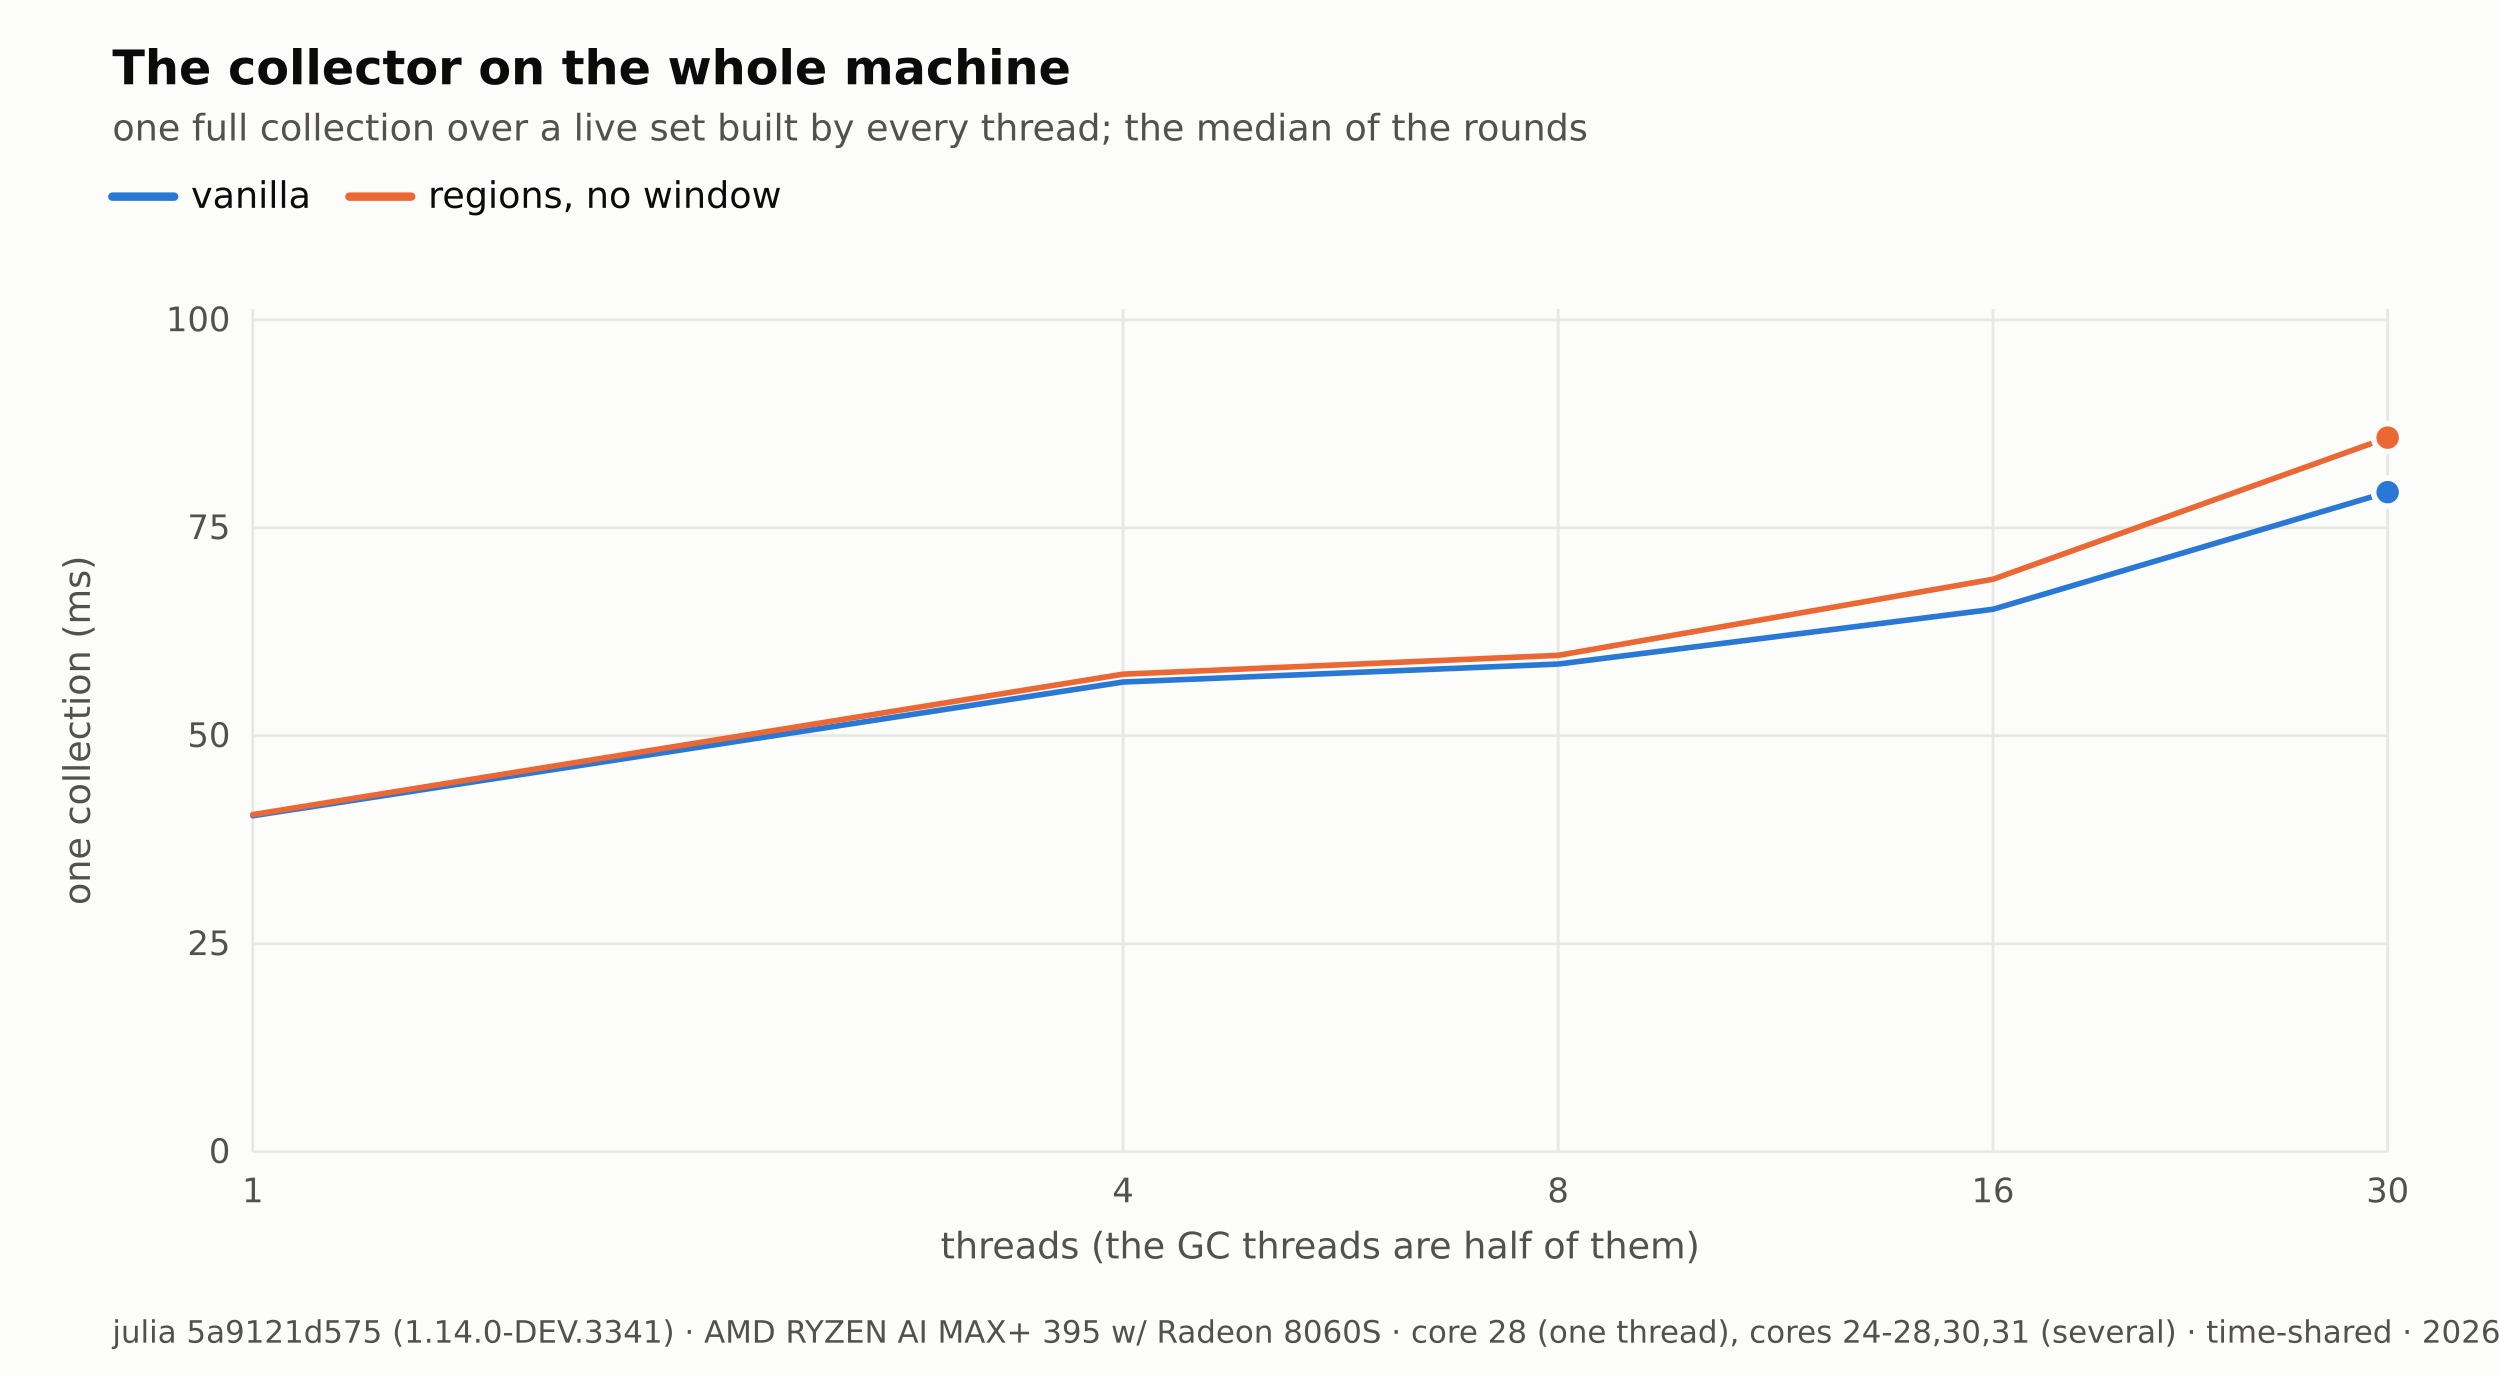
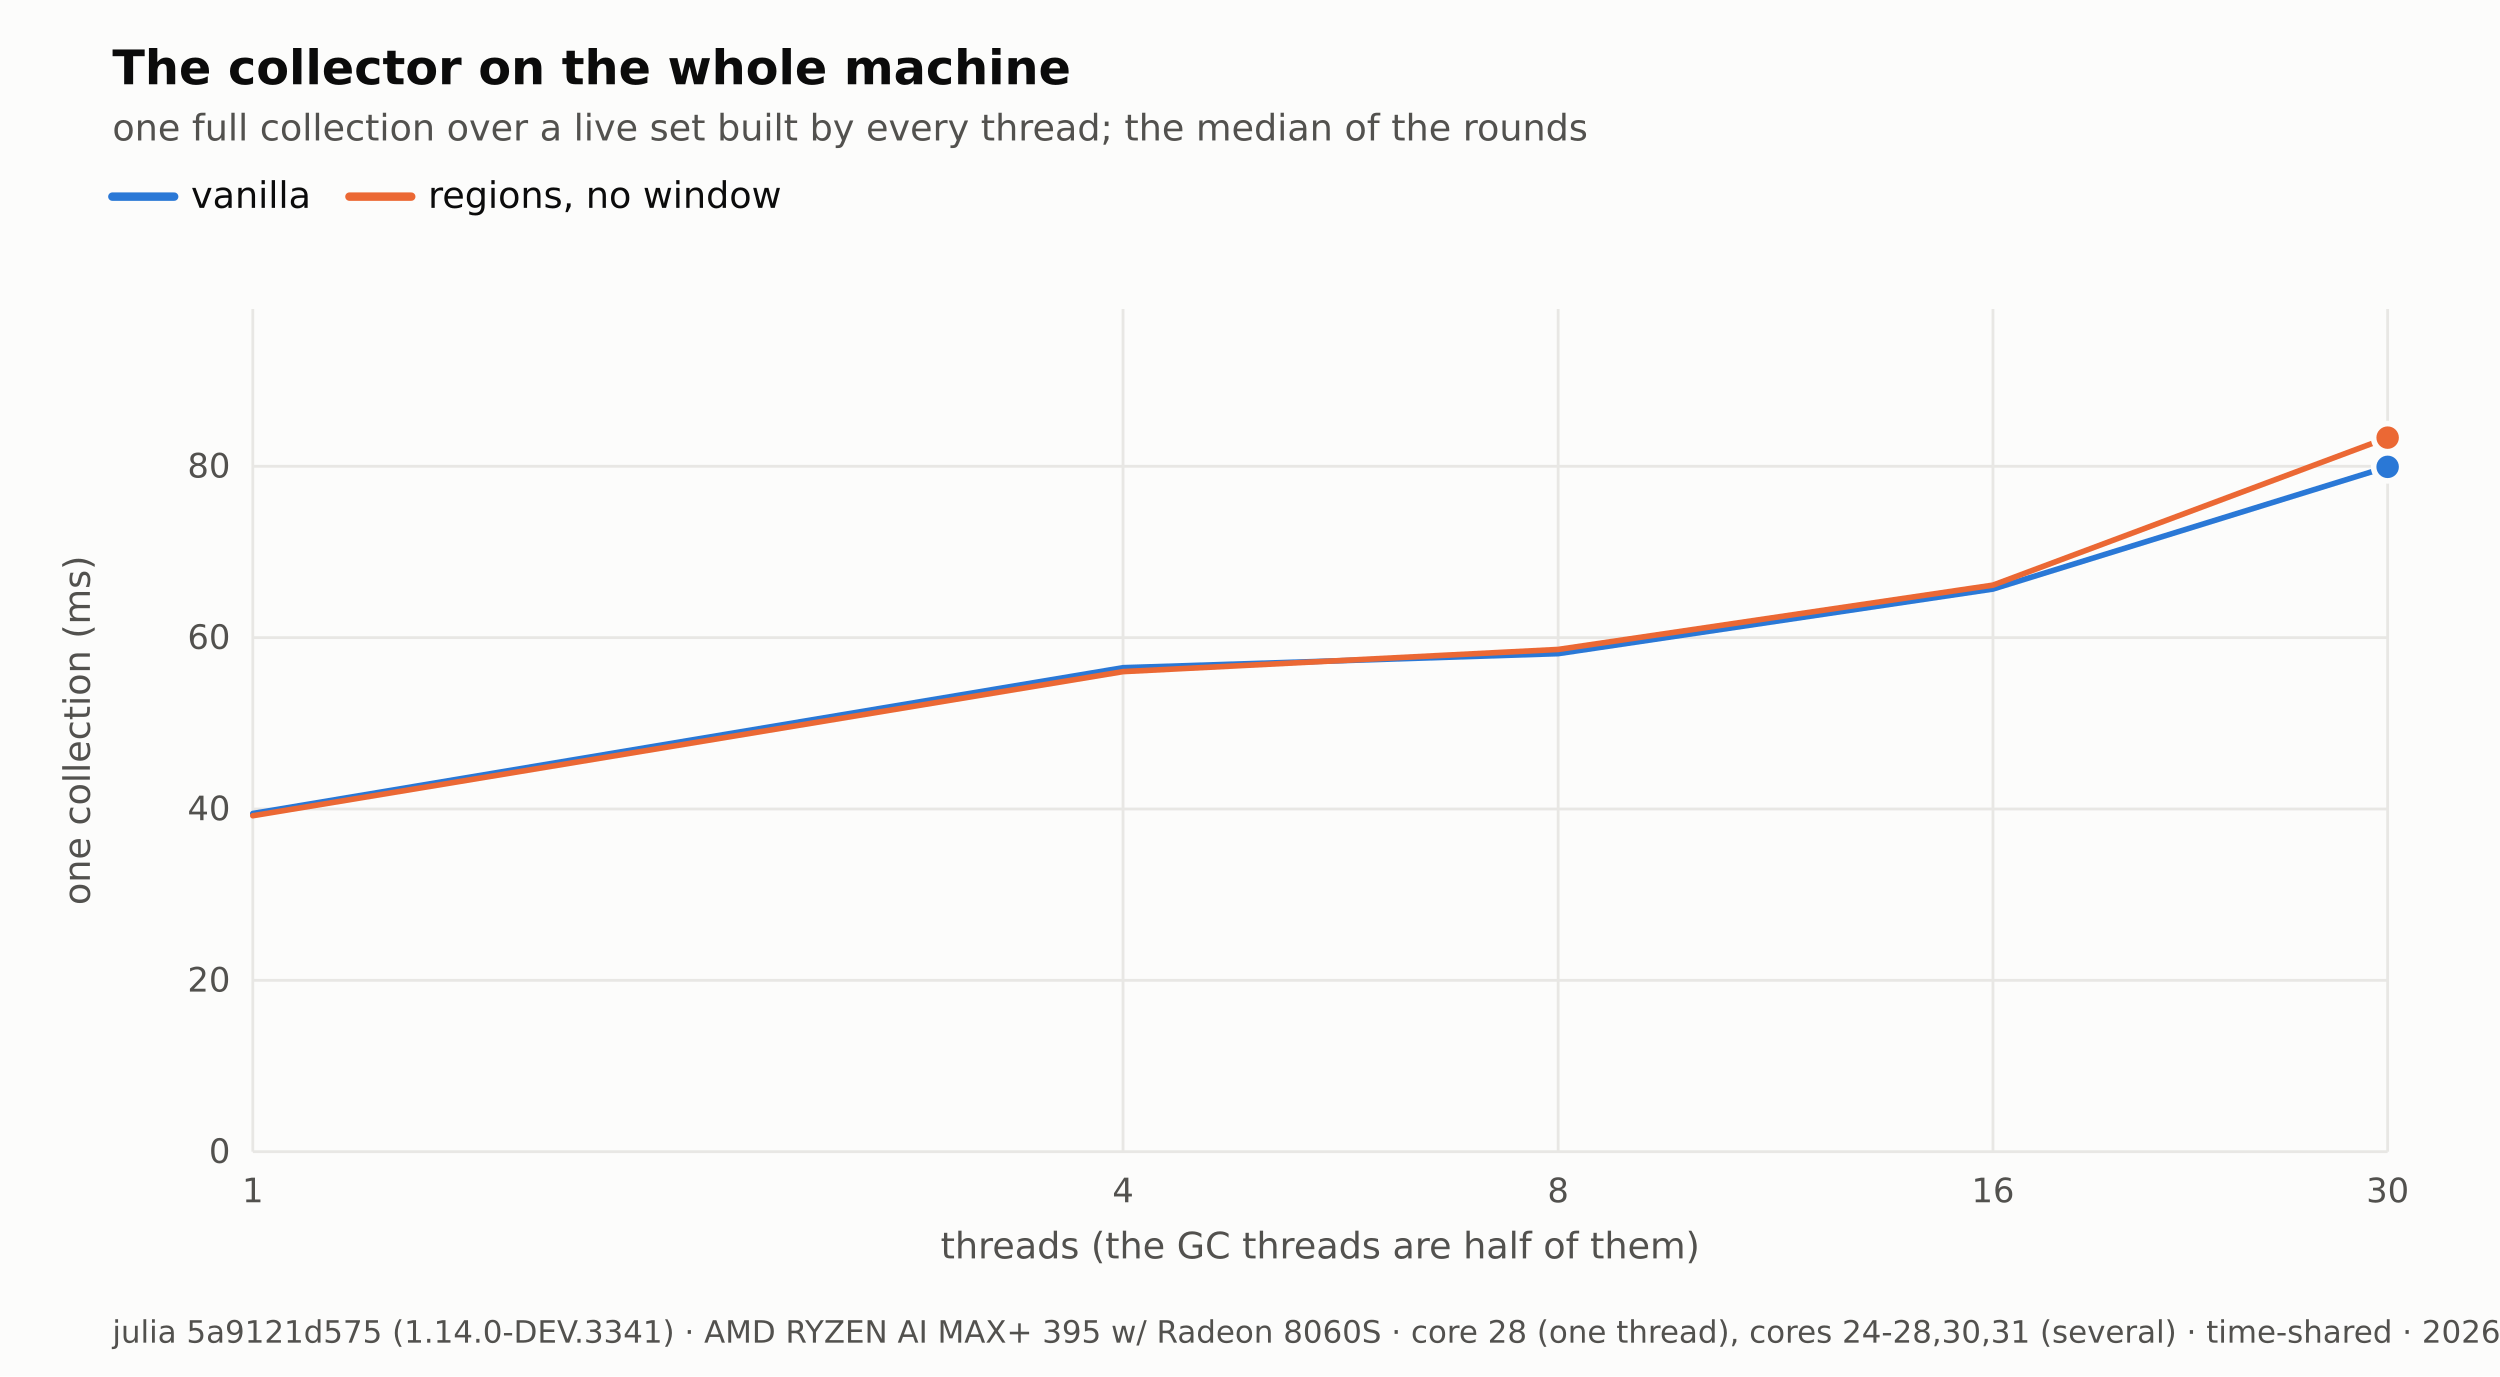
<svg xmlns="http://www.w3.org/2000/svg" viewBox="0 0 890 490" font-size="13">
  <rect width="890" height="490" fill="#fcfcfb" />
  <text x="40.0" y="30.0" font-family="DejaVu Sans, sans-serif" font-size="17" fill="#0b0b0b" text-anchor="start" font-weight="bold">The collector on the whole machine</text>
  <text x="40.0" y="50.0" font-family="DejaVu Sans, sans-serif" font-size="13" fill="#52514e" text-anchor="start">one full collection over a live set built by every thread; the median of the rounds</text>
  <line x1="40" y1="70" x2="62" y2="70" stroke="#2a78d6" stroke-width="3" stroke-linecap="round" />
  <text x="68.0" y="74.0" font-family="DejaVu Sans, sans-serif" font-size="13" fill="#0b0b0b" text-anchor="start">vanilla</text>
  <line x1="124.4" y1="70" x2="146.4" y2="70" stroke="#eb6834" stroke-width="3" stroke-linecap="round" />
  <text x="152.4" y="74.0" font-family="DejaVu Sans, sans-serif" font-size="13" fill="#0b0b0b" text-anchor="start">regions, no window</text>
  <line x1="90.0" y1="110" x2="90.0" y2="410" stroke="#e8e7e4" stroke-width="1" />
  <text x="90.0" y="428.0" font-family="DejaVu Sans, sans-serif" font-size="12" fill="#52514e" text-anchor="middle">1</text>
  <line x1="399.8" y1="110" x2="399.8" y2="410" stroke="#e8e7e4" stroke-width="1" />
  <text x="399.8" y="428.0" font-family="DejaVu Sans, sans-serif" font-size="12" fill="#52514e" text-anchor="middle">4</text>
  <line x1="554.7" y1="110" x2="554.7" y2="410" stroke="#e8e7e4" stroke-width="1" />
  <text x="554.7" y="428.0" font-family="DejaVu Sans, sans-serif" font-size="12" fill="#52514e" text-anchor="middle">8</text>
  <line x1="709.5" y1="110" x2="709.5" y2="410" stroke="#e8e7e4" stroke-width="1" />
  <text x="709.5" y="428.0" font-family="DejaVu Sans, sans-serif" font-size="12" fill="#52514e" text-anchor="middle">16</text>
  <line x1="850.0" y1="110" x2="850.0" y2="410" stroke="#e8e7e4" stroke-width="1" />
  <text x="850.0" y="428.0" font-family="DejaVu Sans, sans-serif" font-size="12" fill="#52514e" text-anchor="middle">30</text>
  <line x1="90" y1="410.0" x2="850" y2="410.0" stroke="#e8e7e4" stroke-width="1" />
  <text x="82.0" y="414.0" font-family="DejaVu Sans, sans-serif" font-size="12" fill="#52514e" text-anchor="end">0</text>
-   <line x1="90" y1="336.0" x2="850" y2="336.0" stroke="#e8e7e4" stroke-width="1" />
-   <text x="82.0" y="340.0" font-family="DejaVu Sans, sans-serif" font-size="12" fill="#52514e" text-anchor="end">25</text>
-   <line x1="90" y1="261.9" x2="850" y2="261.9" stroke="#e8e7e4" stroke-width="1" />
-   <text x="82.0" y="265.9" font-family="DejaVu Sans, sans-serif" font-size="12" fill="#52514e" text-anchor="end">50</text>
-   <line x1="90" y1="187.9" x2="850" y2="187.9" stroke="#e8e7e4" stroke-width="1" />
-   <text x="82.0" y="191.9" font-family="DejaVu Sans, sans-serif" font-size="12" fill="#52514e" text-anchor="end">75</text>
-   <line x1="90" y1="113.9" x2="850" y2="113.9" stroke="#e8e7e4" stroke-width="1" />
-   <text x="82.0" y="117.9" font-family="DejaVu Sans, sans-serif" font-size="12" fill="#52514e" text-anchor="end">100</text>
-   <path d="M90.0,290.4 L399.8,242.8 L554.7,236.4 L709.5,216.9 L850.0,175.2" fill="none" stroke="#2a78d6" stroke-width="2" stroke-linejoin="round" stroke-linecap="round" />
-   <circle cx="850.0" cy="175.2" r="5" fill="#2a78d6" stroke="#fcfcfb" stroke-width="2" />
-   <path d="M90.0,290.0 L399.8,240.0 L554.7,233.3 L709.5,206.2 L850.0,155.8" fill="none" stroke="#eb6834" stroke-width="2" stroke-linejoin="round" stroke-linecap="round" />
+   <line x1="90" y1="349.0" x2="850" y2="349.0" stroke="#e8e7e4" stroke-width="1" />
+   <text x="82.0" y="353.0" font-family="DejaVu Sans, sans-serif" font-size="12" fill="#52514e" text-anchor="end">20</text>
+   <line x1="90" y1="288.0" x2="850" y2="288.0" stroke="#e8e7e4" stroke-width="1" />
+   <text x="82.0" y="292.0" font-family="DejaVu Sans, sans-serif" font-size="12" fill="#52514e" text-anchor="end">40</text>
+   <line x1="90" y1="227.0" x2="850" y2="227.0" stroke="#e8e7e4" stroke-width="1" />
+   <text x="82.0" y="231.0" font-family="DejaVu Sans, sans-serif" font-size="12" fill="#52514e" text-anchor="end">60</text>
+   <line x1="90" y1="166.0" x2="850" y2="166.0" stroke="#e8e7e4" stroke-width="1" />
+   <text x="82.0" y="170.0" font-family="DejaVu Sans, sans-serif" font-size="12" fill="#52514e" text-anchor="end">80</text>
+   <path d="M90.0,289.6 L399.8,237.7 L554.7,232.7 L709.5,209.7 L850.0,166.2" fill="none" stroke="#2a78d6" stroke-width="2" stroke-linejoin="round" stroke-linecap="round" />
+   <circle cx="850.0" cy="166.2" r="5" fill="#2a78d6" stroke="#fcfcfb" stroke-width="2" />
+   <path d="M90.0,290.4 L399.8,239.1 L554.7,231.2 L709.5,208.3 L850.0,155.8" fill="none" stroke="#eb6834" stroke-width="2" stroke-linejoin="round" stroke-linecap="round" />
  <circle cx="850.0" cy="155.8" r="5" fill="#eb6834" stroke="#fcfcfb" stroke-width="2" />
  <text x="470.0" y="448.0" font-family="DejaVu Sans, sans-serif" font-size="13" fill="#52514e" text-anchor="middle">threads (the GC threads are half of them)</text>
  <text x="32.0" y="260.0" font-family="DejaVu Sans, sans-serif" font-size="13" fill="#52514e" text-anchor="middle" transform="rotate(-90 32 260.0)">one collection (ms)</text>
  <text x="40.0" y="478.0" font-family="DejaVu Sans, sans-serif" font-size="11" fill="#52514e" text-anchor="start">julia 5a9121d575 (1.14.0-DEV.3341) · AMD RYZEN AI MAX+ 395 w/ Radeon 8060S · core 28 (one thread), cores 24-28,30,31 (several) · time-shared · 2026-09-23</text>
</svg>
